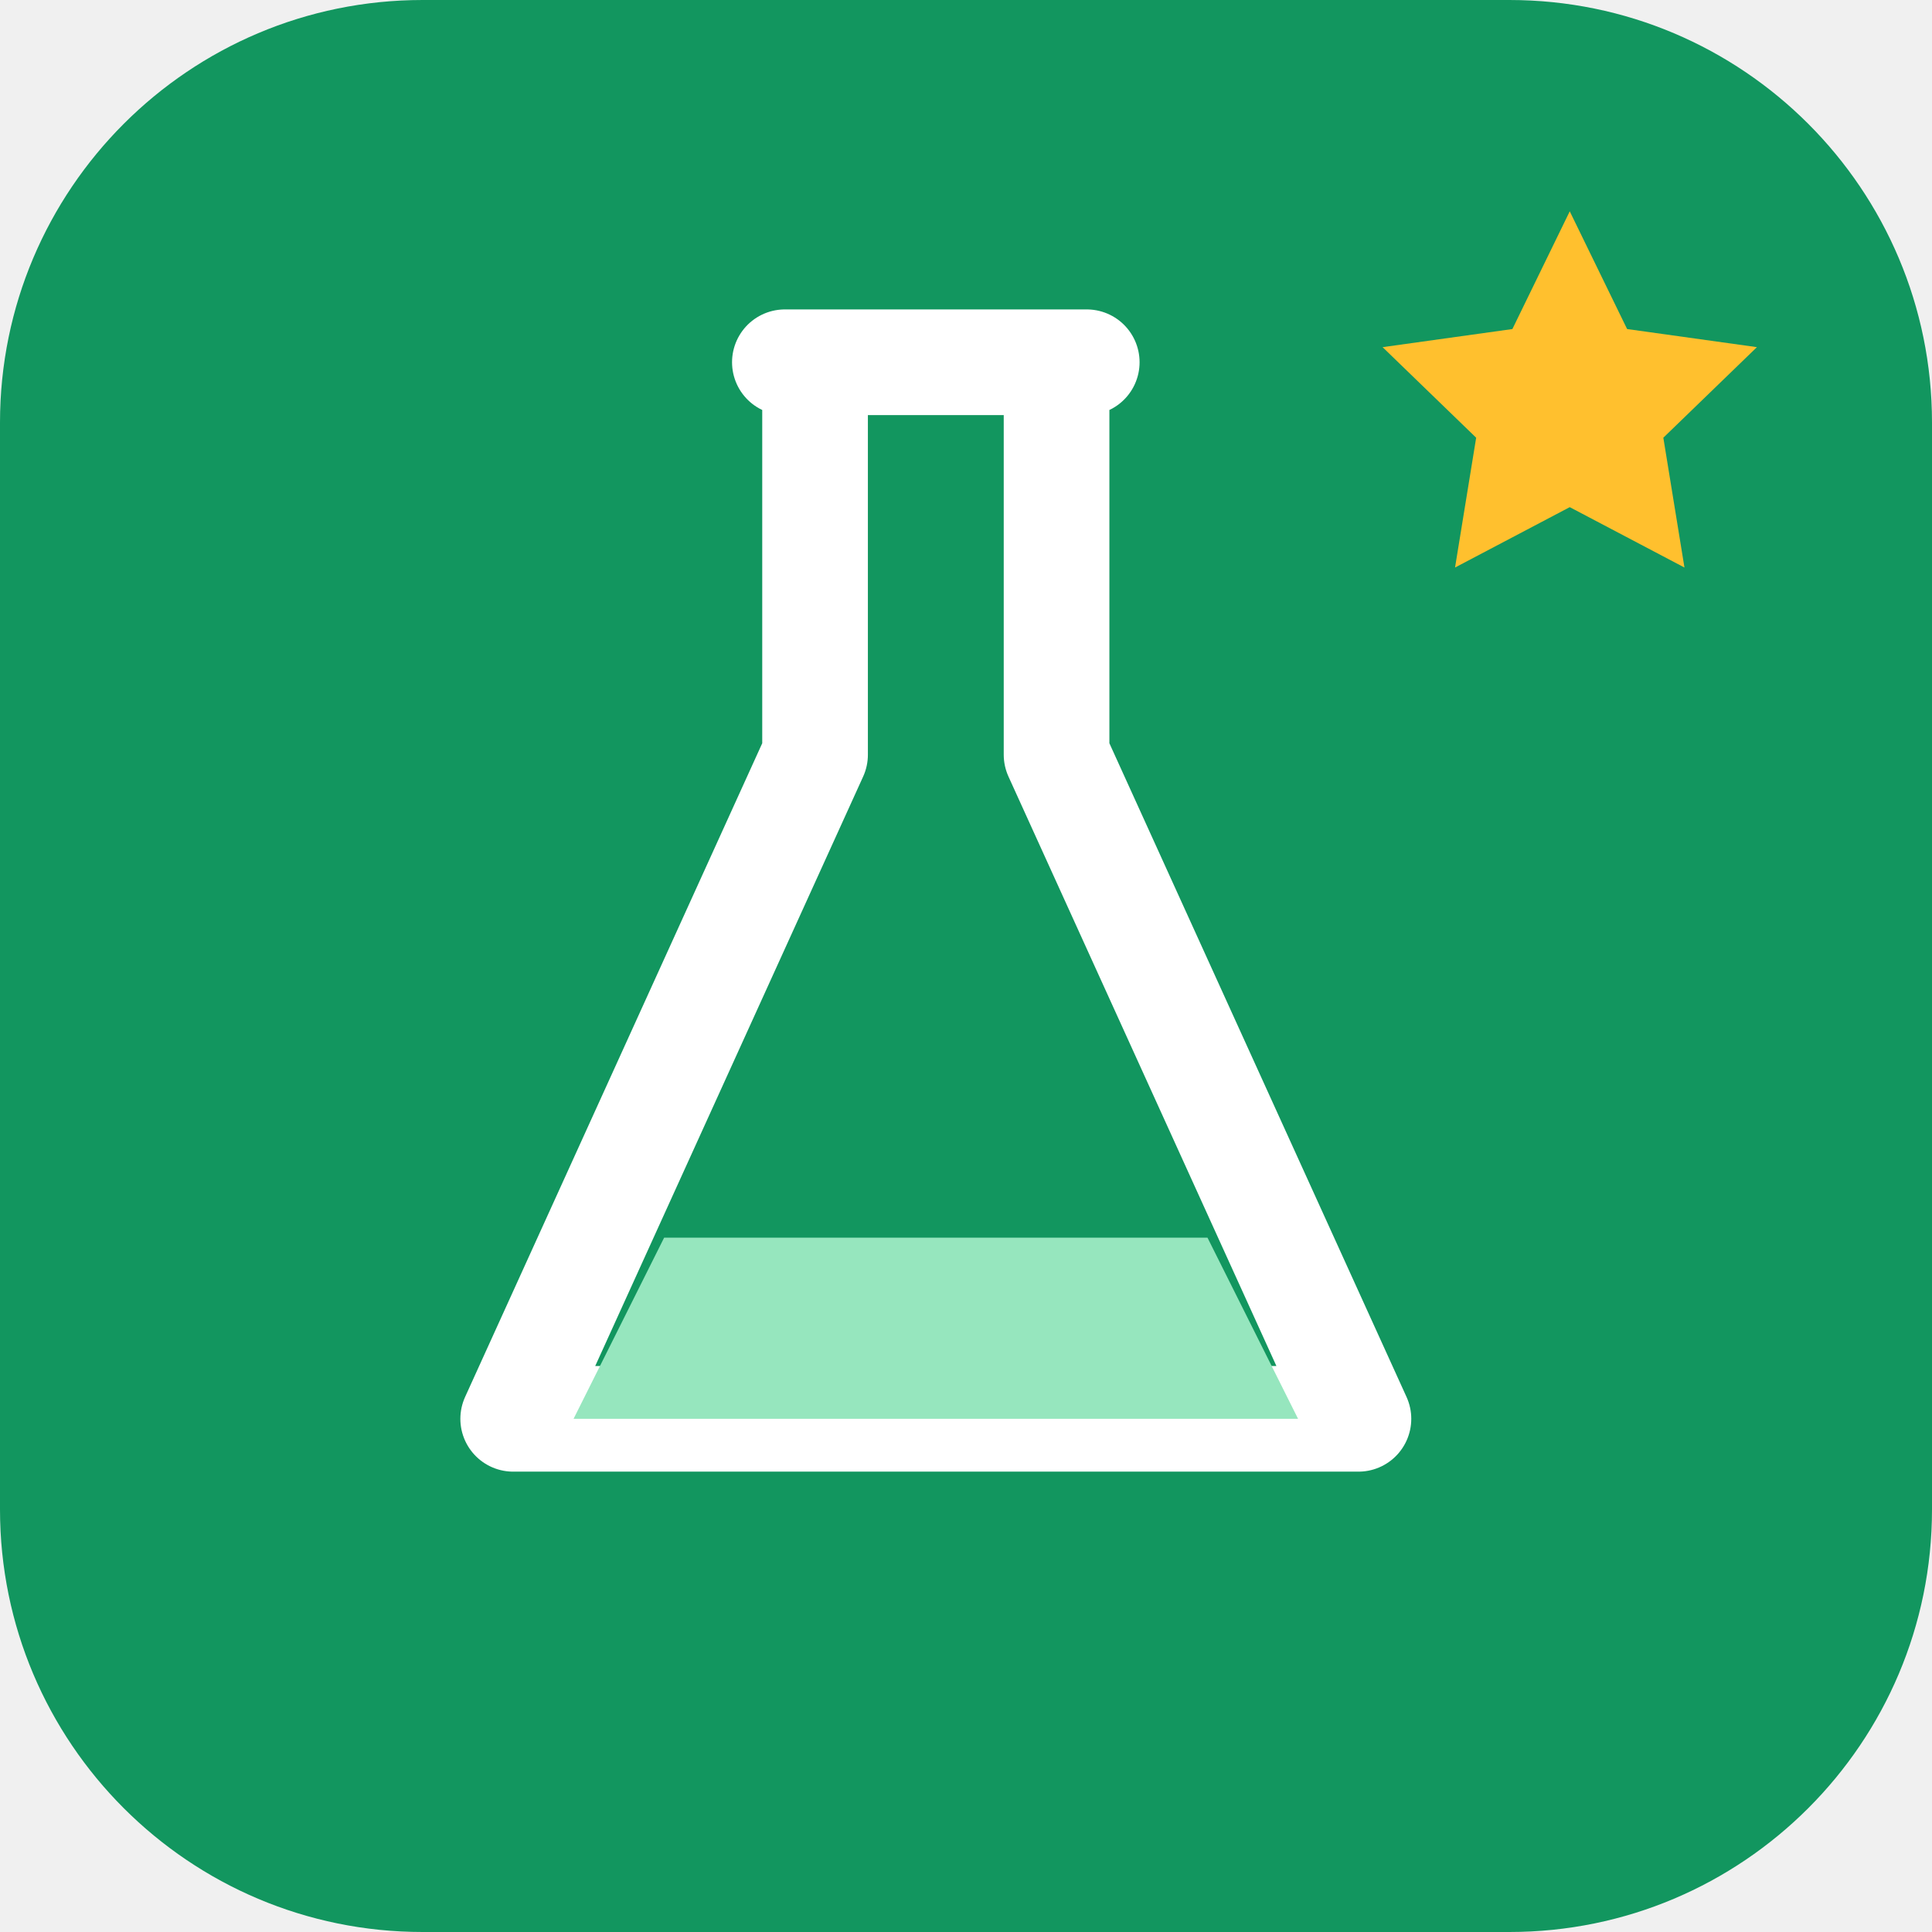
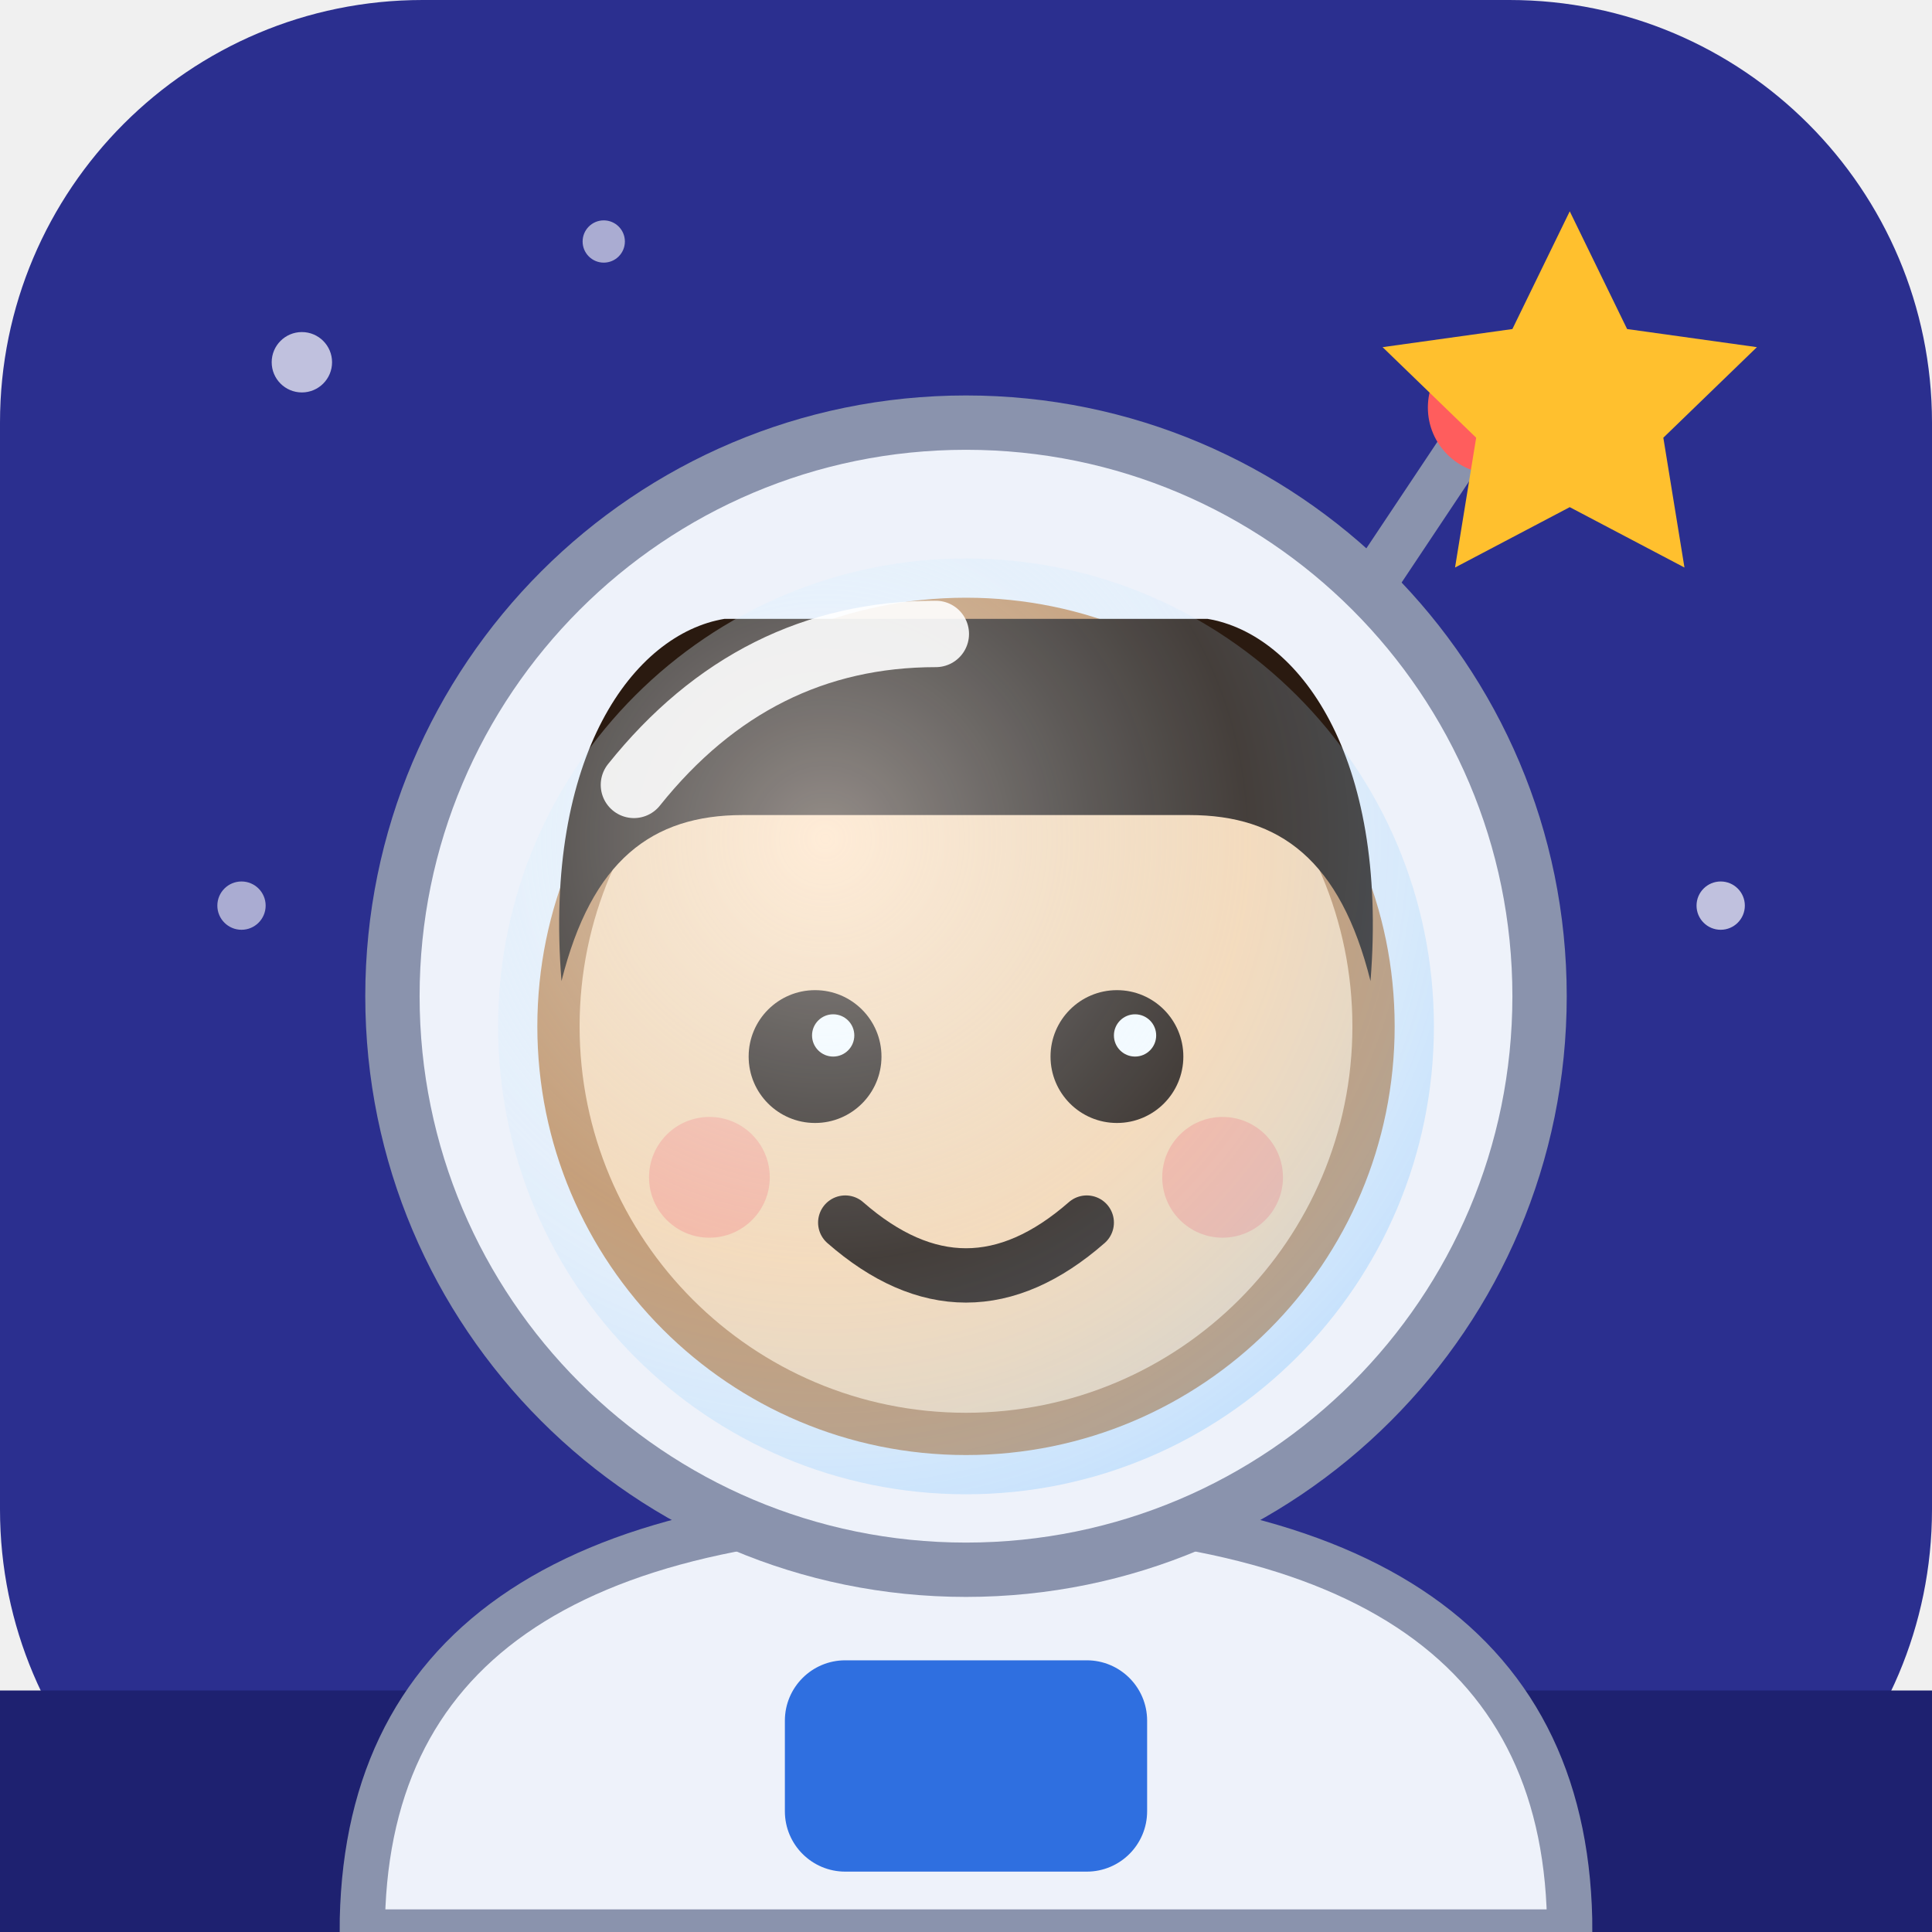
<svg xmlns="http://www.w3.org/2000/svg" viewBox="0 0 64 64">
-   <rect width="64" height="64" rx="14" fill="#12965F" />
-   <path d="M26 12h10M27 12v13L17 47h28L35 25V12" fill="none" stroke="#fff" stroke-width="3.5" stroke-linejoin="round" stroke-linecap="round" />
-   <path d="M22 41h18l3 6H19z" fill="#96E6BE" />
+   <defs>
+     <radialGradient id="gl" cx="35%" cy="30%" r="75%">
+       <stop offset="0" stop-color="#fff" stop-opacity=".5" />
+       <stop offset=".6" stop-color="#bfe6ff" stop-opacity=".18" />
+       <stop offset="1" stop-color="#7fc4ff" stop-opacity=".35" />
+     </radialGradient>
+   </defs>
+   <rect width="64" height="64" rx="14" fill="#2B2F8F" />
+   <rect y="56" width="64" height="8" fill="#1E2170" />
+   <circle cx="10" cy="12" r="1" fill="#fff" opacity=".7" />
+   <circle cx="20" cy="8" r=".7" fill="#fff" opacity=".6" />
+   <circle cx="8" cy="30" r=".8" fill="#fff" opacity=".6" />
+   <circle cx="57" cy="30" r=".8" fill="#fff" opacity=".7" />
+   <path d="M12 64q0-14 20-14t20 14z" fill="#eef2fa" stroke="#8a93ad" stroke-width="1.5" />
+   <rect x="26" y="55" width="12" height="7" rx="2" fill="#2f6fe0" />
+   <circle cx="32" cy="33" r="19" fill="#eef2fa" stroke="#8a93ad" stroke-width="1.8" />
+   <circle cx="32" cy="34" r="13.5" fill="#ffd9b0" stroke="#c7905e" stroke-width="1.4" />
+   <path d="M18.6 32.5C18 25 21 21 24 20.5h16c3 .5 6 4.5 5.4 12-1-4-3-5.5-6-5.5H24.6c-3 0-5 1.5-6 5.5z" fill="#2a1a10" />
+   <circle cx="27" cy="35" r="2.2" fill="#2a1a10" />
+   <circle cx="37" cy="35" r="2.2" fill="#2a1a10" />
+   <circle cx="27.6" cy="34.3" r=".7" fill="#fff" />
+   <circle cx="37.6" cy="34.3" r=".7" fill="#fff" />
+   <path d="M28 40.5q4 3.5 8 0" stroke="#2a1a10" stroke-width="1.8" fill="none" stroke-linecap="round" />
+   <circle cx="23.5" cy="39" r="2" fill="#ff9a8a" opacity=".6" />
+   <circle cx="40.5" cy="39" r="2" fill="#ff9a8a" opacity=".6" />
+   <circle cx="32" cy="34" r="15.5" fill="url(#gl)" />
+   <path d="M21 26q4-5 10-5" stroke="#fff" stroke-width="2.2" fill="none" stroke-linecap="round" opacity=".9" />
+   <path d="M45 20l4-6" stroke="#8a93ad" stroke-width="1.6" />
+   <circle cx="49.5" cy="13.5" r="2.2" fill="#ff5d5d" />
  <path d="M52 7l1.9 3.9 4.3.6-3.1 3 .7 4.3-3.8-2-3.8 2 .7-4.3-3.1-3 4.3-.6z" fill="#FFC02E" />
</svg>
